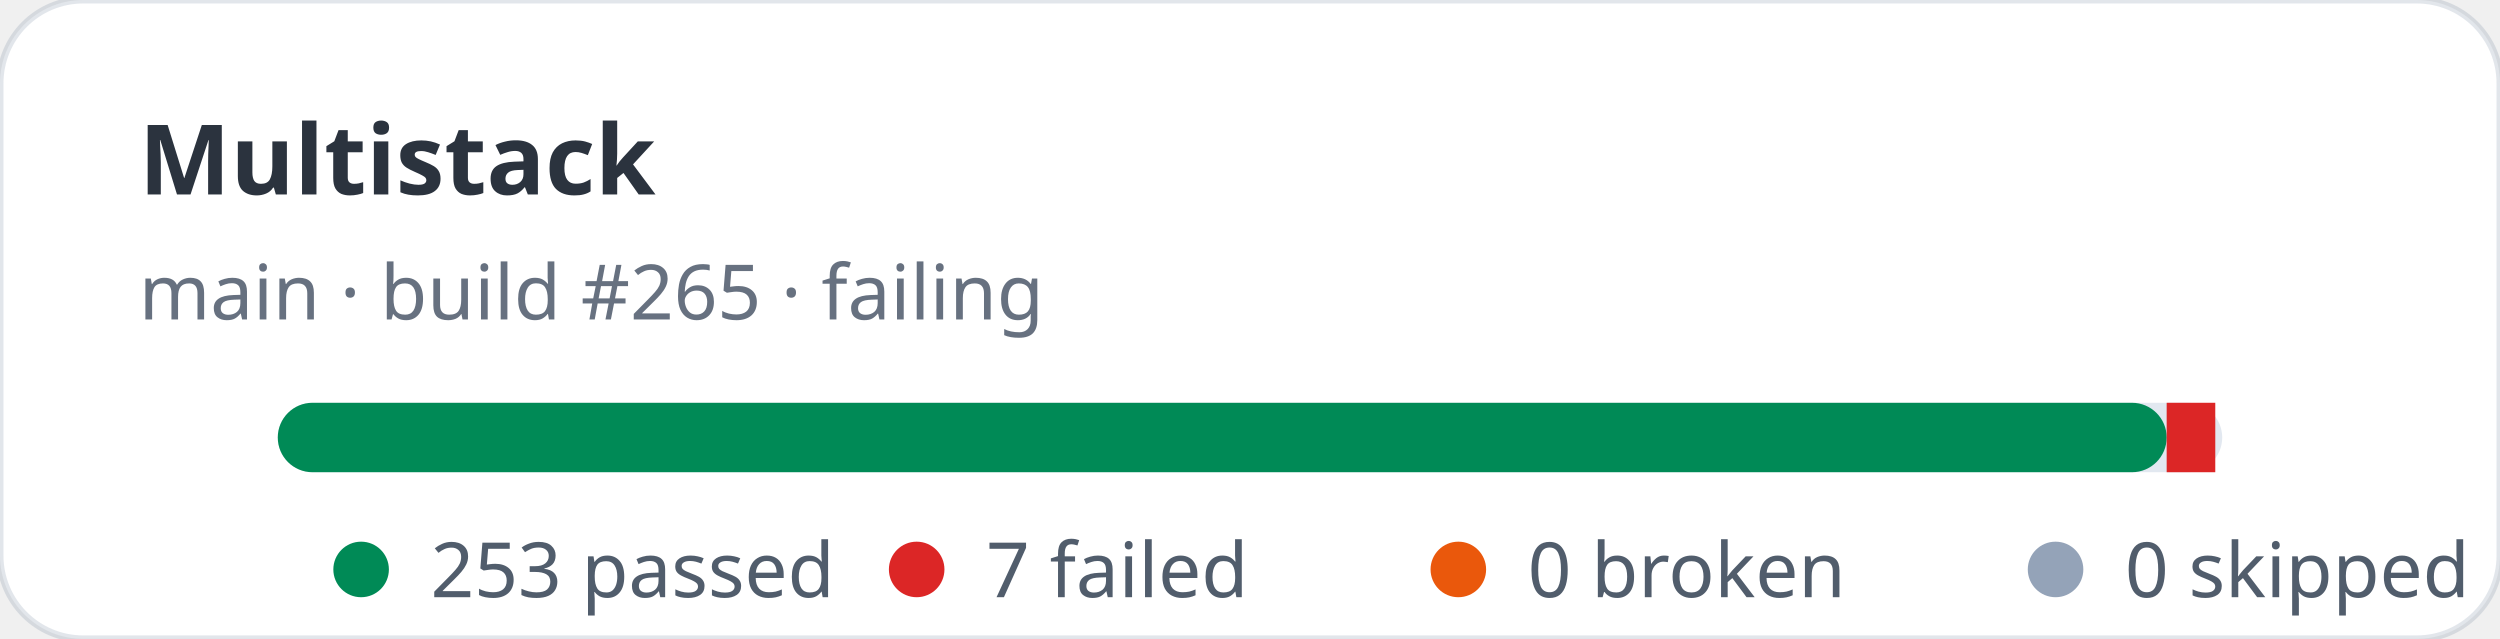
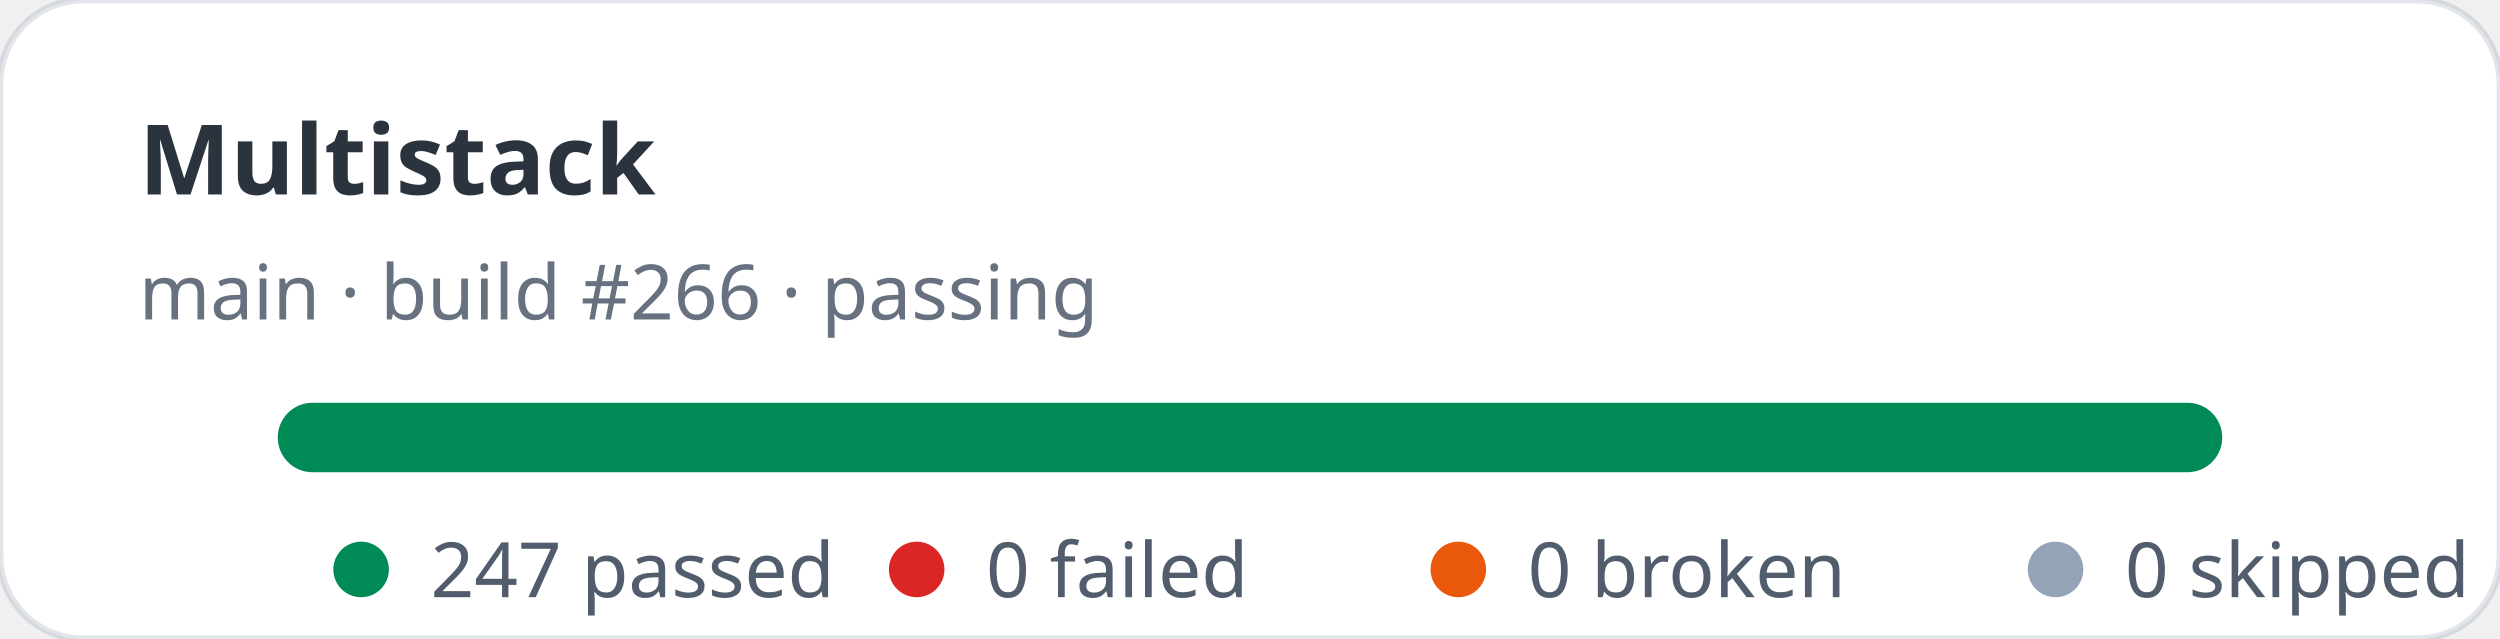
- <svg xmlns="http://www.w3.org/2000/svg" width="360" height="92" viewBox="0 0 360 92" role="img" aria-label="Multistack stats: 253 passed, 7 failed">
+ <svg xmlns="http://www.w3.org/2000/svg" width="360" height="92" viewBox="0 0 360 92" role="img" aria-label="Multistack stats: 247 passed, 0 failed">
  <rect width="360" height="92" rx="12" fill="#ffffff" stroke="rgba(11,48,86,0.12)" />
  <text x="20" y="28" fill="rgba(1,10,24,0.83)" font-family="ui-sans-serif,system-ui,sans-serif" font-size="14" font-weight="700">Multistack</text>
-   <text x="20" y="46" fill="rgba(2,19,44,0.6)" font-family="ui-sans-serif,system-ui,sans-serif" font-size="11">main · build #265 · failing</text>
+   <text x="20" y="46" fill="rgba(2,19,44,0.6)" font-family="ui-sans-serif,system-ui,sans-serif" font-size="11">main · build #266 · passing</text>
  <rect x="40" y="58" width="280" height="10" rx="5" fill="#e2e8f0" />
-   <rect x="40" y="58" width="272" height="10" rx="5" fill="#008a56" />
-   <rect x="312" y="58" width="7" height="10" fill="#dc2626" />
+   <rect x="40" y="58" width="280" height="10" rx="5" fill="#008a56" />
  <g font-family="ui-sans-serif,system-ui,sans-serif" font-size="11" fill="rgba(1,18,40,0.68)">
    <circle cx="52" cy="82" r="4" fill="#008a56" />
-     <text x="62" y="86">253 passed</text>
+     <text x="62" y="86">247 passed</text>
    <circle cx="132" cy="82" r="4" fill="#dc2626" />
-     <text x="142" y="86">7 failed</text>
+     <text x="142" y="86">0 failed</text>
    <circle cx="210" cy="82" r="4" fill="#ea580c" />
    <text x="220" y="86">0 broken</text>
    <circle cx="296" cy="82" r="4" fill="#94a3b8" />
    <text x="306" y="86">0 skipped</text>
  </g>
</svg>
